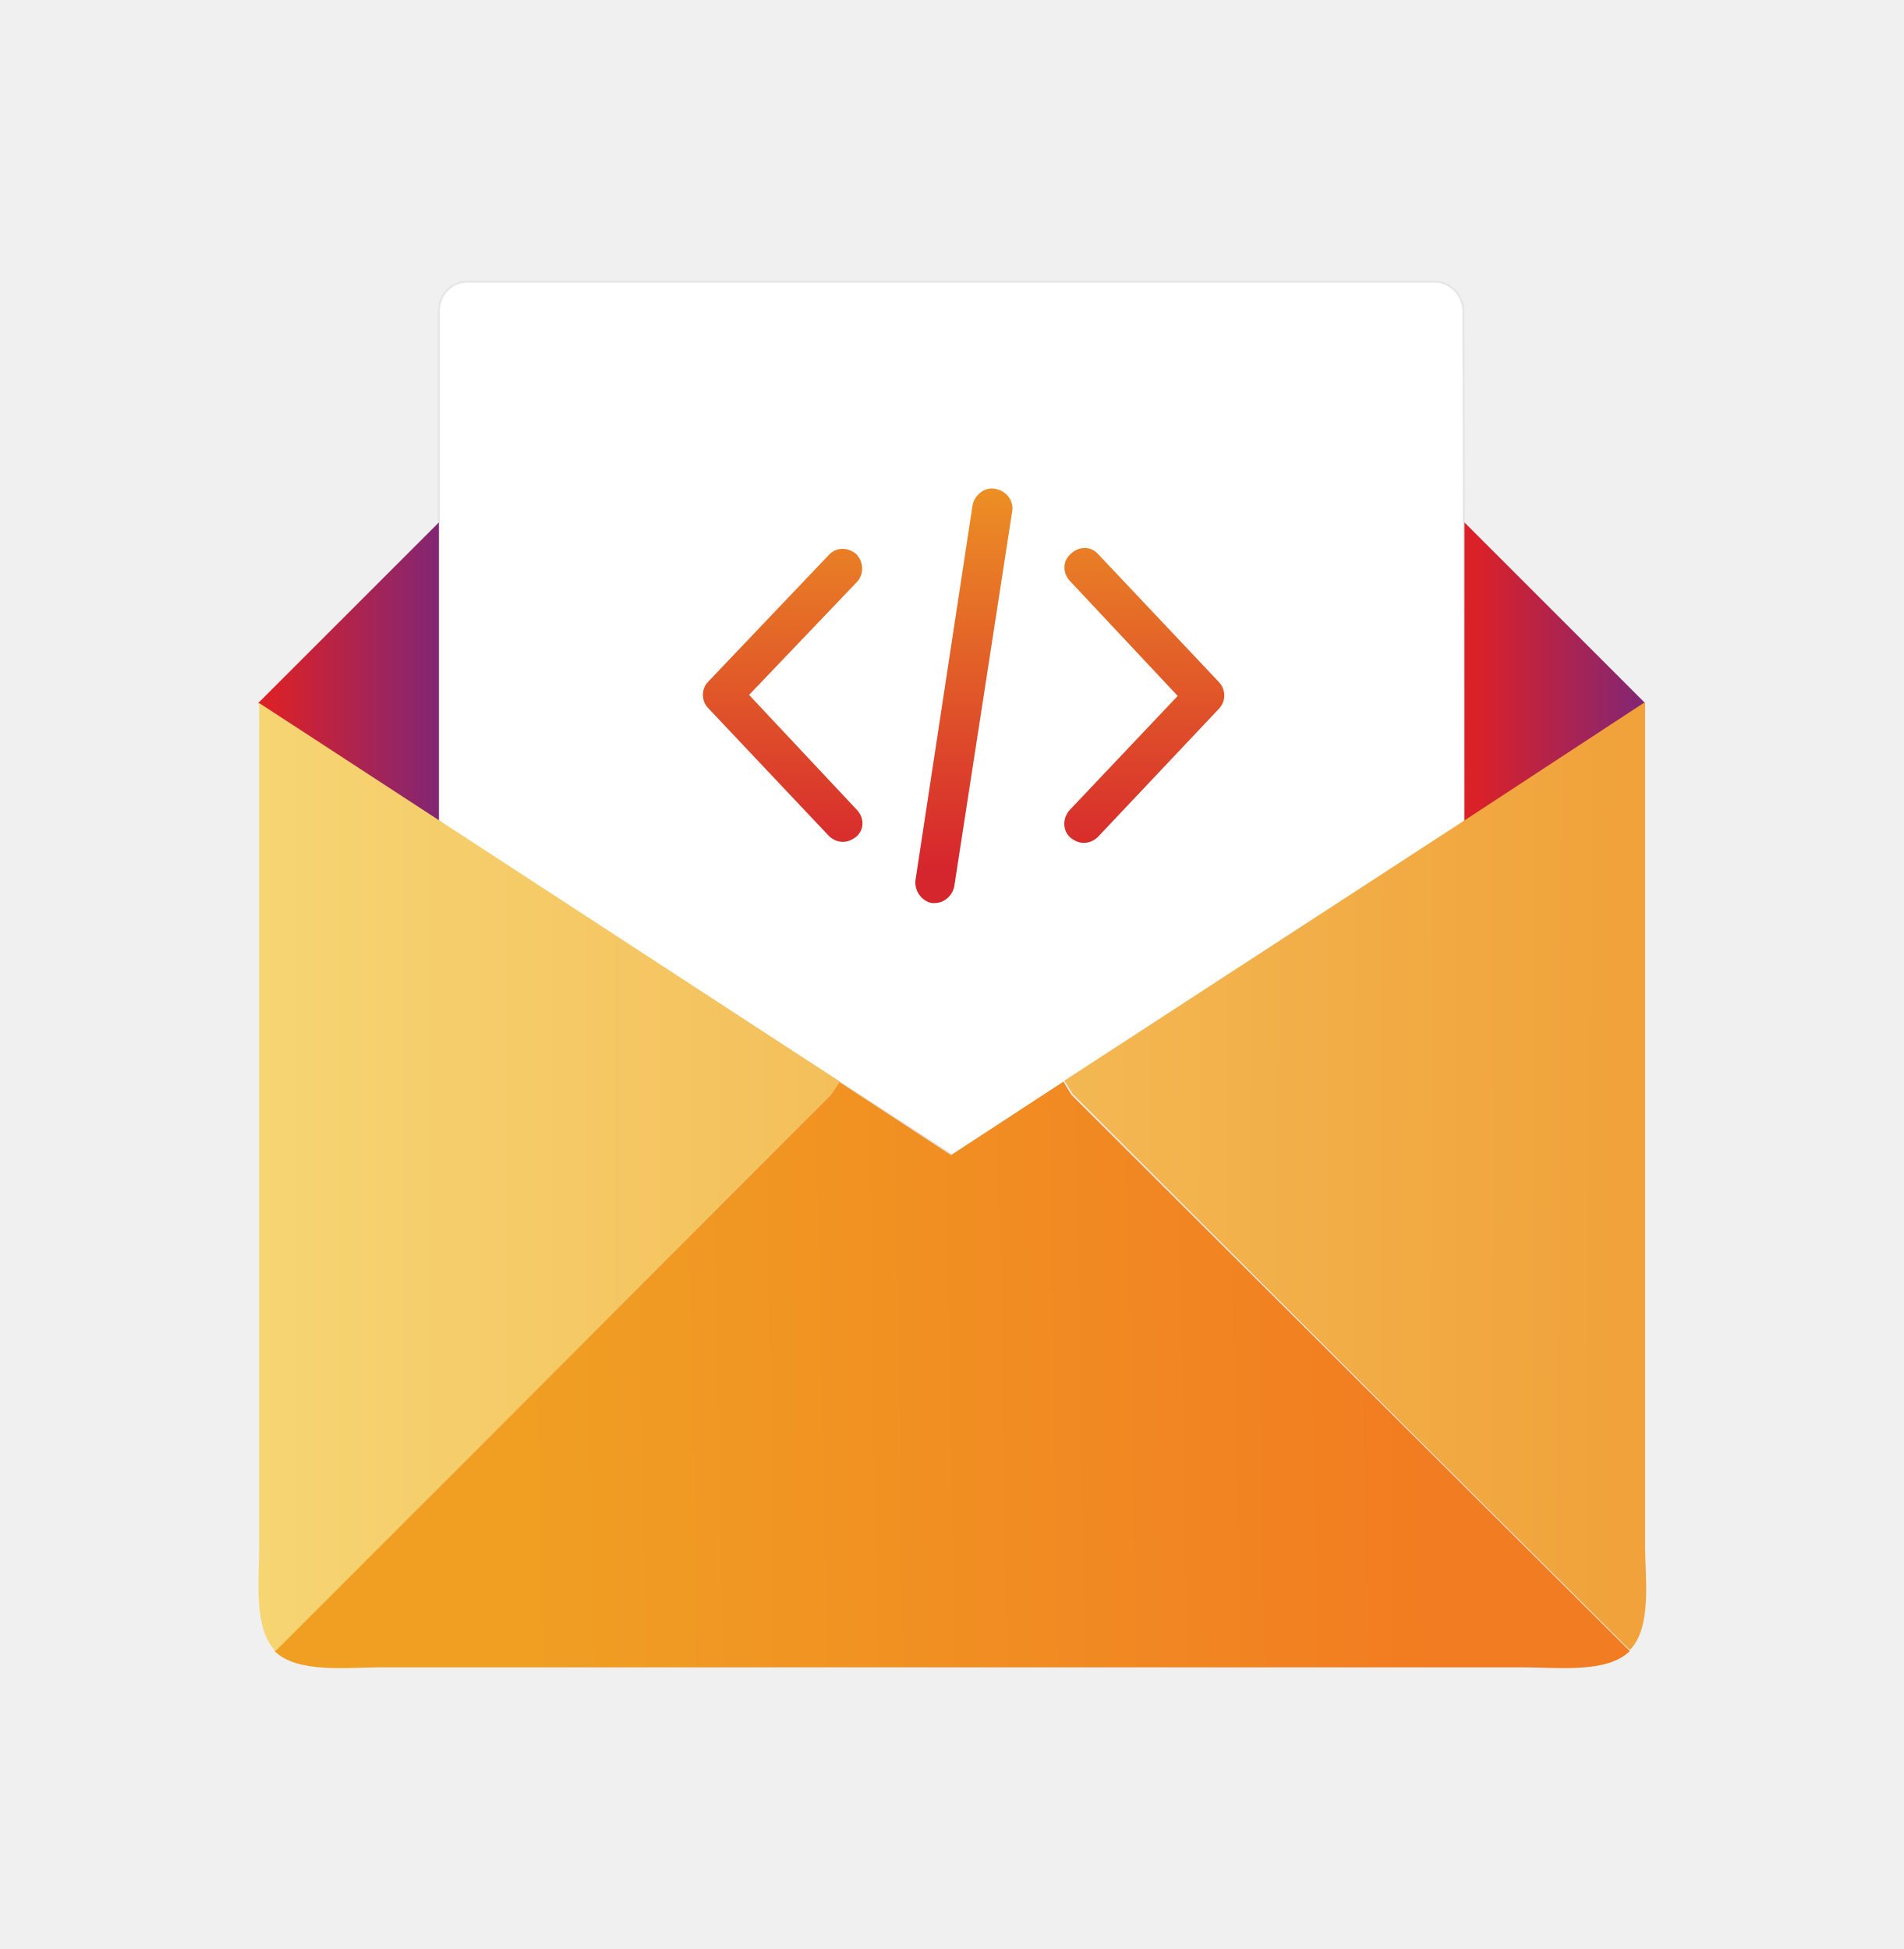
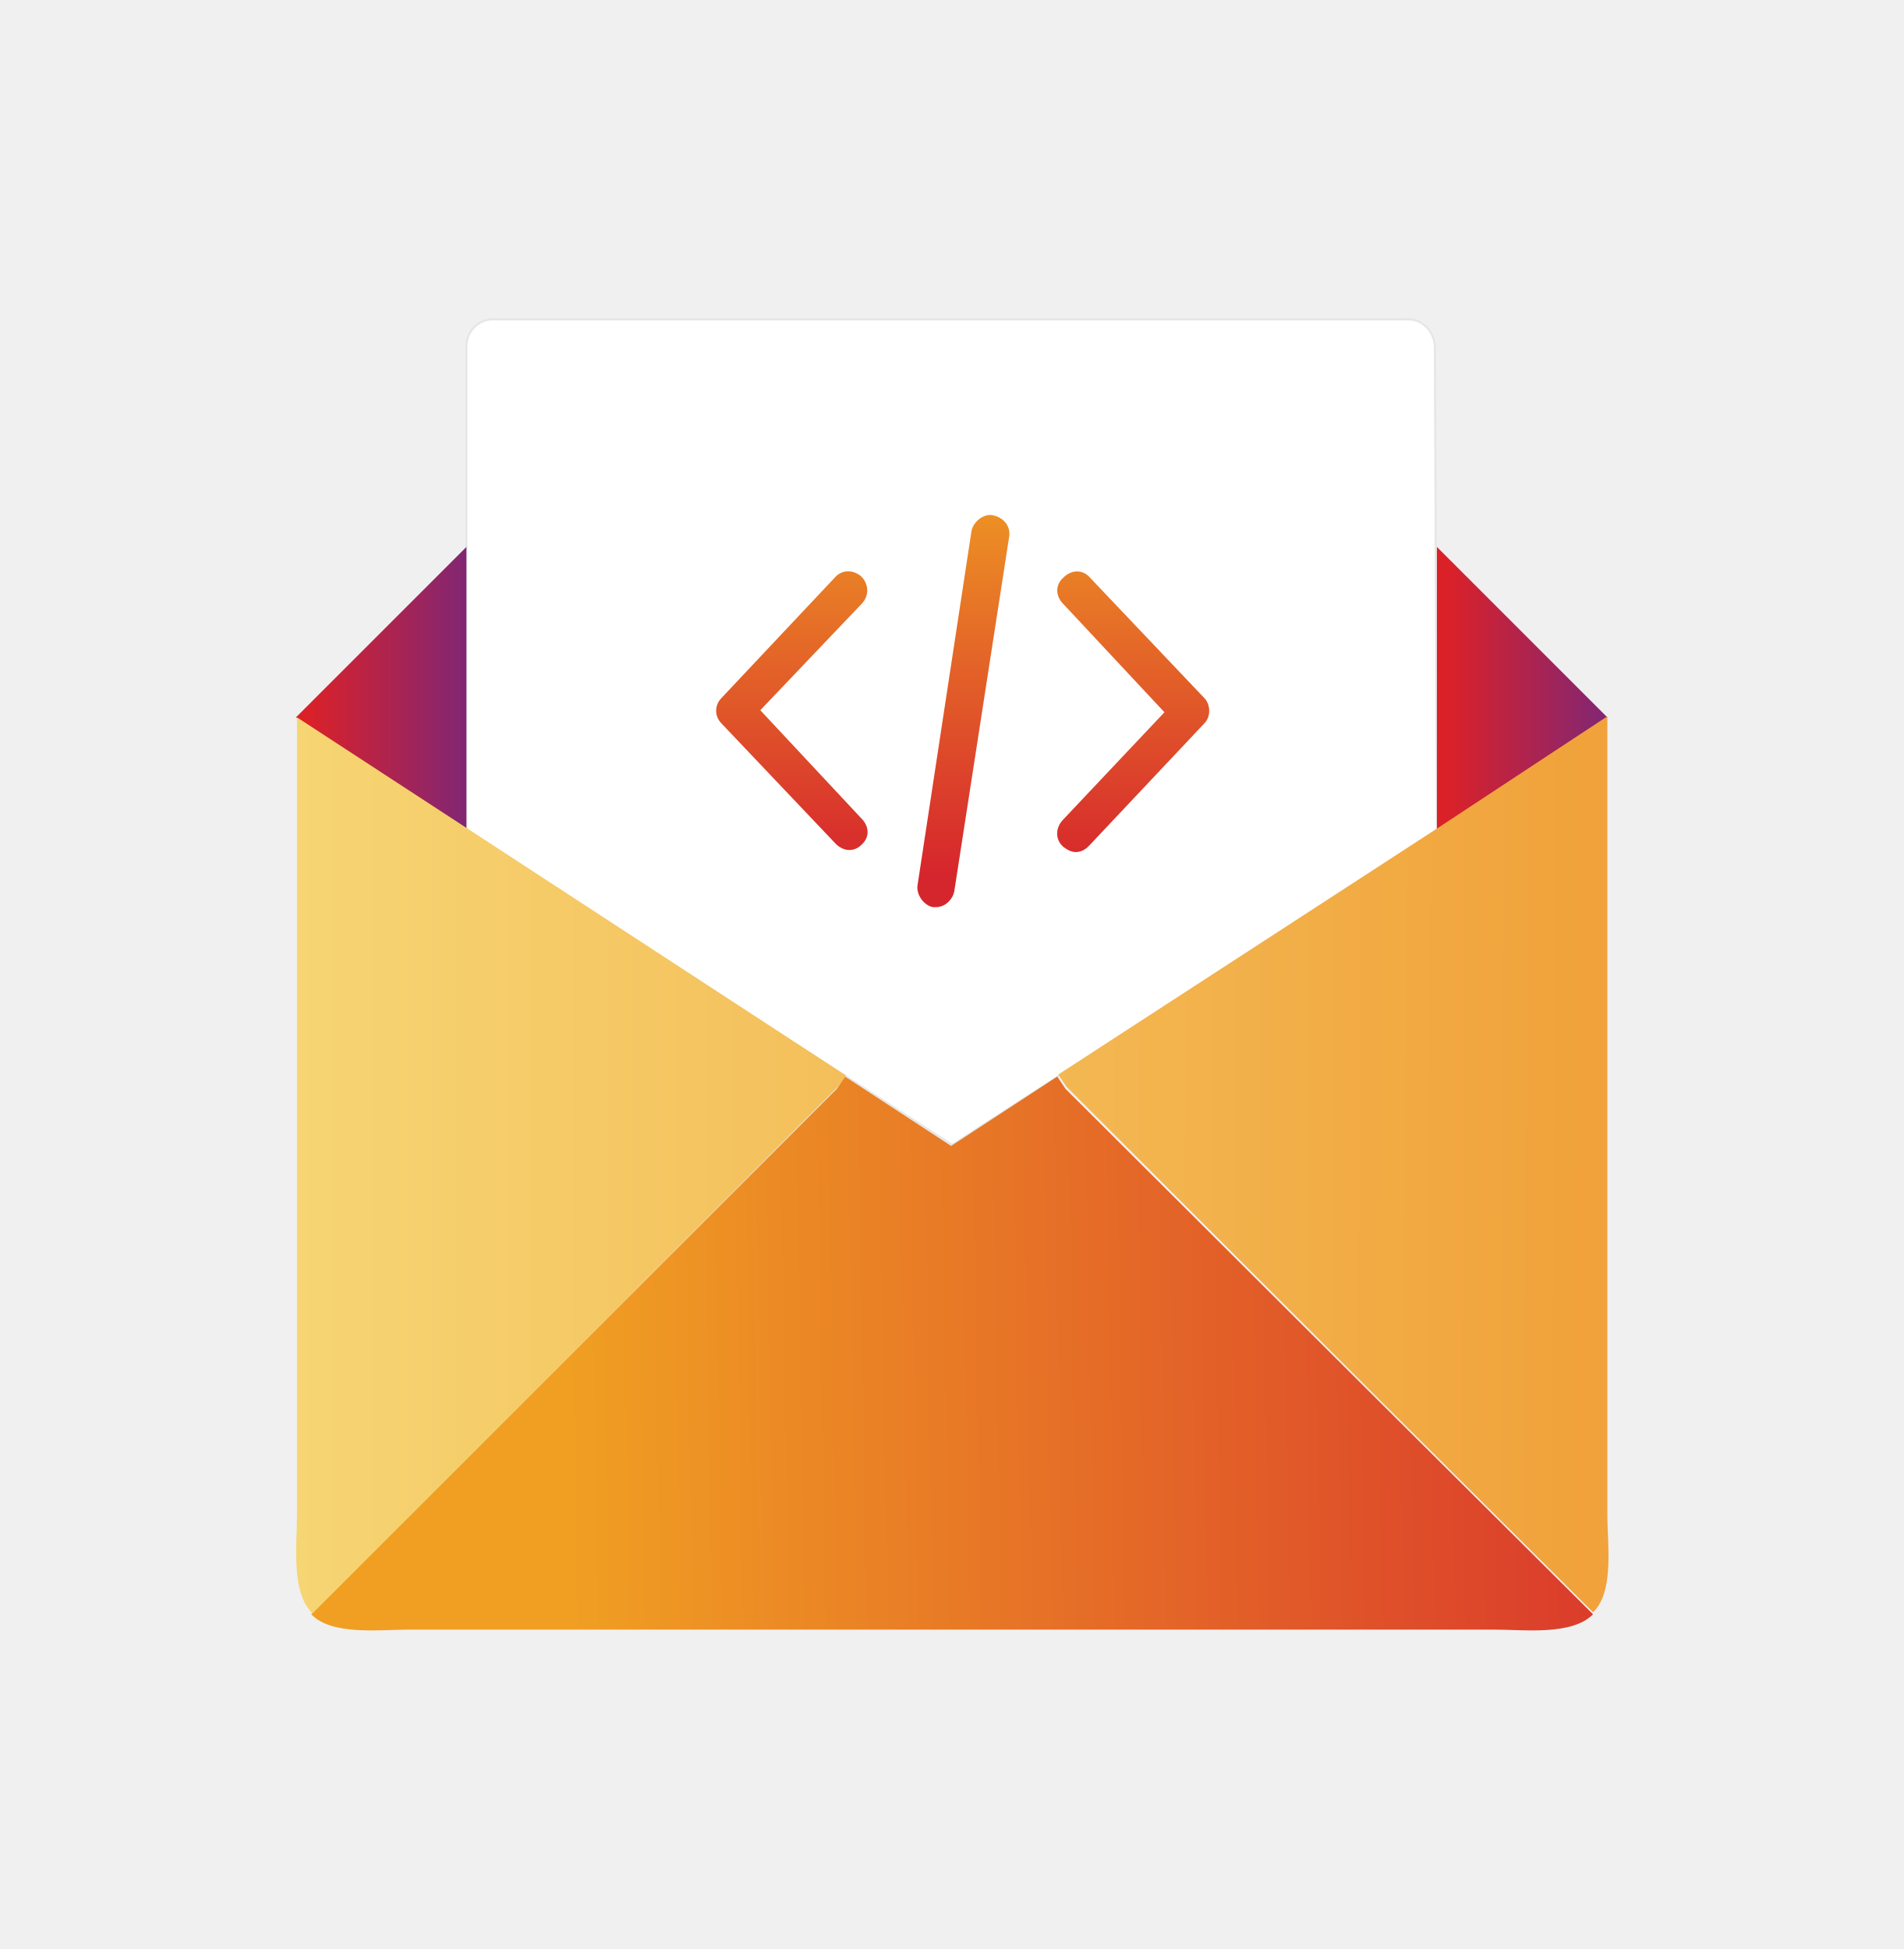
<svg xmlns="http://www.w3.org/2000/svg" version="1.1" id="Layer_1" x="0px" y="0px" viewBox="0 0 186.5 191" style="enable-background:new 0 0 186.5 191;" xml:space="preserve">
  <style type="text/css">
	.st0{fill:#FFFFFF;stroke:#E6E6E6;stroke-width:0.2;stroke-miterlimit:10;}
	.st1{fill:url(#SVGID_1_);}
- 	.st2{fill:url(#SVGID_00000130626973399344904440000007606021302204886719_);}
- 	.st3{fill:url(#SVGID_00000135653767112891241330000018369001524306753945_);}
- 	.st4{fill:url(#SVGID_00000142160157116174180820000001247307003905749386_);}
- 	.st5{fill:url(#SVGID_00000127014412541189185540000015173723947977943949_);}
- 	.st6{fill:url(#SVGID_00000035490826100118512470000001171176091253135807_);}
- 	.st7{fill:url(#SVGID_00000104675233293560549810000006789826808701989055_);}
- 	.st8{fill:url(#SVGID_00000116206072699657282730000012054775873831760057_);}
+ 	.st2{fill:url(#SVGID_00000000181992429804094290000005697398279229592715_);}
+ 	.st3{fill:url(#SVGID_00000146473423824230661440000009354802648458128049_);}
+ 	.st4{fill:url(#SVGID_00000134941218278345183250000017456524720544622986_);}
+ 	.st5{fill:url(#SVGID_00000172429846659217903440000017710971778194323876_);}
+ 	.st6{fill:url(#SVGID_00000143615283509672092300000003163450104187659937_);}
+ 	.st7{fill:url(#SVGID_00000125578139128113951420000007924429767936335505_);}
+ 	.st8{fill:url(#SVGID_00000102516663313633293010000014396409740878360227_);}
</style>
  <g>
-     <path class="st0" d="M143.5,80.7l-50.2,32.5L43,80.7V30.5c0-1.6,1.2-2.9,2.8-2.9c0,0,0,0,0,0h94.6c1.6-0.1,2.9,1.2,3,2.8   c0,0,0,0,0,0.1L143.5,80.7L143.5,80.7z" />
-     <linearGradient id="SVGID_1_" gradientUnits="userSpaceOnUse" x1="25.328" y1="131.517" x2="43.047" y2="131.517" gradientTransform="matrix(1 0 0 -1 0 197.4472)">
+     <path class="st0" d="M140.8,81.5l-47.5,30.7L45.7,81.5V34c0-1.5,1.1-2.7,2.6-2.7l0,0h89.5c1.5-0.1,2.7,1.1,2.8,2.6c0,0,0,0,0,0.1   L140.8,81.5L140.8,81.5z" />
+     <linearGradient id="SVGID_1_" gradientUnits="userSpaceOnUse" x1="29.012" y1="662.107" x2="45.772" y2="662.107" gradientTransform="matrix(1 0 0 1 0 -594.5528)">
      <stop offset="6.000000e-02" style="stop-color:#DB2128" />
      <stop offset="1" style="stop-color:#812674" />
    </linearGradient>
-     <path class="st1" d="M43,80.7L25.3,68.9L43,51.2V80.7z" />
-     <linearGradient id="SVGID_00000101793279399256530150000007586799986802060693_" gradientUnits="userSpaceOnUse" x1="143.458" y1="131.517" x2="161.178" y2="131.517" gradientTransform="matrix(1 0 0 -1 0 197.4472)">
+     <path class="st1" d="M45.7,81.5L29,70.3l16.7-16.7V81.5z" />
+     <linearGradient id="SVGID_00000112607028949664522790000003098359819903481253_" gradientUnits="userSpaceOnUse" x1="140.739" y1="662.107" x2="157.498" y2="662.107" gradientTransform="matrix(1 0 0 1 0 -594.5528)">
      <stop offset="6.000000e-02" style="stop-color:#DB2128" />
      <stop offset="1" style="stop-color:#812674" />
    </linearGradient>
-     <path style="fill:url(#SVGID_00000101793279399256530150000007586799986802060693_);" d="M161.2,68.9l-17.7,11.8V51.2L161.2,68.9z" />
-     <linearGradient id="SVGID_00000114795759425390725000000014428778335829685173_" gradientUnits="userSpaceOnUse" x1="30.938" y1="82.753" x2="159.037" y2="82.143" gradientTransform="matrix(1 0 0 -1 0 197.4472)">
+     <path style="fill:url(#SVGID_00000112607028949664522790000003098359819903481253_);" d="M157.5,70.3l-16.7,11.2V53.6L157.5,70.3z" />
+     <linearGradient id="SVGID_00000031889184867311656900000013226784442998271146_" gradientUnits="userSpaceOnUse" x1="34.319" y1="708.151" x2="155.474" y2="708.728" gradientTransform="matrix(1 0 0 1 0 -594.5528)">
      <stop offset="0" style="stop-color:#F6D573" />
      <stop offset="1" style="stop-color:#F1A23A" />
    </linearGradient>
-     <path style="fill:url(#SVGID_00000114795759425390725000000014428778335829685173_);" d="M143.5,80.4l17.7-11.6v82.7   c0,3.1,0.7,8-1.5,10.2l-22.1-22l-32.5-32.5l-0.8-1.3L143.5,80.4z" />
-     <linearGradient id="SVGID_00000002347150023995668120000001893088826763057814_" gradientUnits="userSpaceOnUse" x1="51.398" y1="61.568" x2="139.928" y2="63.108" gradientTransform="matrix(1 0 0 -1 0 197.4472)">
-       <stop offset="0" style="stop-color:#F09F23" />
-       <stop offset="1" style="stop-color:#F27C21" />
+     <path style="fill:url(#SVGID_00000031889184867311656900000013226784442998271146_);" d="M140.8,81.2l16.7-11v78.2   c0,2.9,0.7,7.6-1.4,9.6l-20.9-20.8l-30.7-30.7l-0.8-1.2L140.8,81.2z" />
+     <linearGradient id="SVGID_00000064354757842870065520000005915996803579596930_" gradientUnits="userSpaceOnUse" x1="48.046" y1="728.356" x2="178.014" y2="726.096" gradientTransform="matrix(1 0 0 1 0 -594.5528)">
+       <stop offset="5.865971e-02" style="stop-color:#F09F23" />
+       <stop offset="1" style="stop-color:#D6262D" />
    </linearGradient>
-     <path style="fill:url(#SVGID_00000002347150023995668120000001893088826763057814_);" d="M137.6,139.8l22.1,22   c-2.2,2.2-7.1,1.6-10.3,1.6H37.1c-3.1,0-8,0.6-10.2-1.6l22-22l32.5-32.5l0.8-1.3l11,7.2l11-7.2l0.8,1.3L137.6,139.8z" />
-     <linearGradient id="SVGID_00000096753870348337296490000013903964671692599478_" gradientUnits="userSpaceOnUse" x1="25.168" y1="82.127" x2="157.188" y2="82.127" gradientTransform="matrix(1 0 0 -1 0 197.4472)">
+     <path style="fill:url(#SVGID_00000064354757842870065520000005915996803579596930_);" d="M135.2,137.4l20.9,20.8   c-2.1,2.1-6.7,1.5-9.7,1.5H40.1c-2.9,0-7.6,0.6-9.6-1.5l20.8-20.8L82,106.7l0.8-1.2l10.4,6.8l10.4-6.8l0.8,1.2L135.2,137.4z" />
+     <linearGradient id="SVGID_00000054236739430040462300000017802994491673768064_" gradientUnits="userSpaceOnUse" x1="28.861" y1="708.829" x2="153.724" y2="708.829" gradientTransform="matrix(1 0 0 1 0 -594.5528)">
      <stop offset="0" style="stop-color:#F6D573" />
      <stop offset="1" style="stop-color:#F1A23A" />
    </linearGradient>
-     <path style="fill:url(#SVGID_00000096753870348337296490000013903964671692599478_);" d="M82.3,106l-0.8,1.2L49,139.8l-22,22   c-2.2-2.2-1.6-7.1-1.6-10.2V68.9L82.3,106z" />
-     <linearGradient id="SVGID_00000133506410498194325460000003560645619163846068_" gradientUnits="userSpaceOnUse" x1="-955.065" y1="-253.077" x2="-955.065" y2="-261.726" gradientTransform="matrix(5.22 0 0 -5.22 5097.578 -1281.309)">
+     <path style="fill:url(#SVGID_00000054236739430040462300000017802994491673768064_);" d="M82.9,105.4l-0.8,1.1l-30.7,30.8   l-20.8,20.8c-2.1-2.1-1.5-6.7-1.5-9.6V70.3L82.9,105.4z" />
+     <linearGradient id="SVGID_00000142875390931804000070000009966994979650337710_" gradientUnits="userSpaceOnUse" x1="-1126.65" y1="803.127" x2="-1126.65" y2="811.308" gradientTransform="matrix(5.22 0 0 5.22 5992.218 -4149.549)">
      <stop offset="6.000000e-02" style="stop-color:#F09F23" />
      <stop offset="1" style="stop-color:#D6262D" />
    </linearGradient>
-     <path style="fill:url(#SVGID_00000133506410498194325460000003560645619163846068_);" d="M119.4,66.8l-11.8-12.5   c-0.7-0.8-1.9-0.8-2.7,0c-0.8,0.7-0.8,1.9,0,2.7l0,0l10.5,11.2l-10.6,11.2c-0.7,0.8-0.7,2,0.1,2.7c0.4,0.3,0.8,0.5,1.3,0.5   c0.5,0,1-0.2,1.4-0.6l11.8-12.5C120.2,68.7,120.1,67.5,119.4,66.8z" />
-     <linearGradient id="SVGID_00000132090077286856337120000010359271243469486248_" gradientUnits="userSpaceOnUse" x1="-961.855" y1="-253.077" x2="-961.855" y2="-261.726" gradientTransform="matrix(5.22 0 0 -5.22 5097.578 -1281.309)">
+     <path style="fill:url(#SVGID_00000142875390931804000070000009966994979650337710_);" d="M118,68.4l-11.2-11.8   c-0.7-0.8-1.8-0.8-2.6,0c-0.8,0.7-0.8,1.8,0,2.6l0,0l9.9,10.6l-10,10.6c-0.7,0.8-0.7,1.9,0.1,2.6c0.4,0.3,0.8,0.5,1.2,0.5   c0.5,0,0.9-0.2,1.3-0.6L118,70.9C118.7,70.2,118.6,69,118,68.4z" />
+     <linearGradient id="SVGID_00000003814095933301983270000007556447001376625552_" gradientUnits="userSpaceOnUse" x1="-1133.07" y1="803.127" x2="-1133.07" y2="811.308" gradientTransform="matrix(5.22 0 0 5.22 5992.218 -4149.549)">
      <stop offset="6.000000e-02" style="stop-color:#F09F23" />
      <stop offset="1" style="stop-color:#D6262D" />
    </linearGradient>
-     <path style="fill:url(#SVGID_00000132090077286856337120000010359271243469486248_);" d="M83.9,54.3c-0.8-0.7-2-0.7-2.7,0.1   L69.4,66.8c-0.7,0.7-0.7,1.9,0,2.6l11.8,12.5c0.4,0.4,0.9,0.6,1.4,0.6c0.5,0,0.9-0.2,1.3-0.5c0.8-0.7,0.8-1.8,0.1-2.6   c0,0-0.1-0.1-0.1-0.1L73.4,68.1L84,57C84.7,56.2,84.6,55,83.9,54.3z" />
-     <linearGradient id="SVGID_00000067951581608998012780000009634828001114363309_" gradientUnits="userSpaceOnUse" x1="-958.449" y1="-253.077" x2="-958.449" y2="-261.726" gradientTransform="matrix(5.22 0 0 -5.22 5097.578 -1281.309)">
+     <path style="fill:url(#SVGID_00000003814095933301983270000007556447001376625552_);" d="M84.4,56.5c-0.8-0.7-1.9-0.7-2.6,0.1   L70.7,68.4c-0.7,0.7-0.7,1.8,0,2.5l11.2,11.8c0.4,0.4,0.9,0.6,1.3,0.6c0.5,0,0.9-0.2,1.2-0.5c0.8-0.7,0.8-1.7,0.1-2.5l-0.1-0.1   l-9.9-10.6l10-10.5C85.2,58.3,85.1,57.2,84.4,56.5z" />
+     <linearGradient id="SVGID_00000058581339892889183580000014303629239268054970_" gradientUnits="userSpaceOnUse" x1="-1129.852" y1="803.127" x2="-1129.852" y2="811.308" gradientTransform="matrix(5.22 0 0 5.22 5992.218 -4149.549)">
      <stop offset="6.000000e-02" style="stop-color:#F09F23" />
      <stop offset="1" style="stop-color:#D6262D" />
    </linearGradient>
-     <path style="fill:url(#SVGID_00000067951581608998012780000009634828001114363309_);" d="M97.5,47.9c-1-0.2-2,0.6-2.2,1.6   l-5.6,36.8c-0.1,1,0.6,2,1.6,2.2h0.3c0.9,0,1.7-0.7,1.9-1.6L99.2,50C99.3,49,98.6,48.1,97.5,47.9z" />
+     <path style="fill:url(#SVGID_00000058581339892889183580000014303629239268054970_);" d="M97.3,50.5c-0.9-0.2-1.9,0.6-2.1,1.5   l-5.3,34.8c-0.1,0.9,0.6,1.9,1.5,2.1h0.3c0.9,0,1.6-0.7,1.8-1.5l5.4-34.9C99,51.5,98.3,50.7,97.3,50.5z" />
  </g>
</svg>
